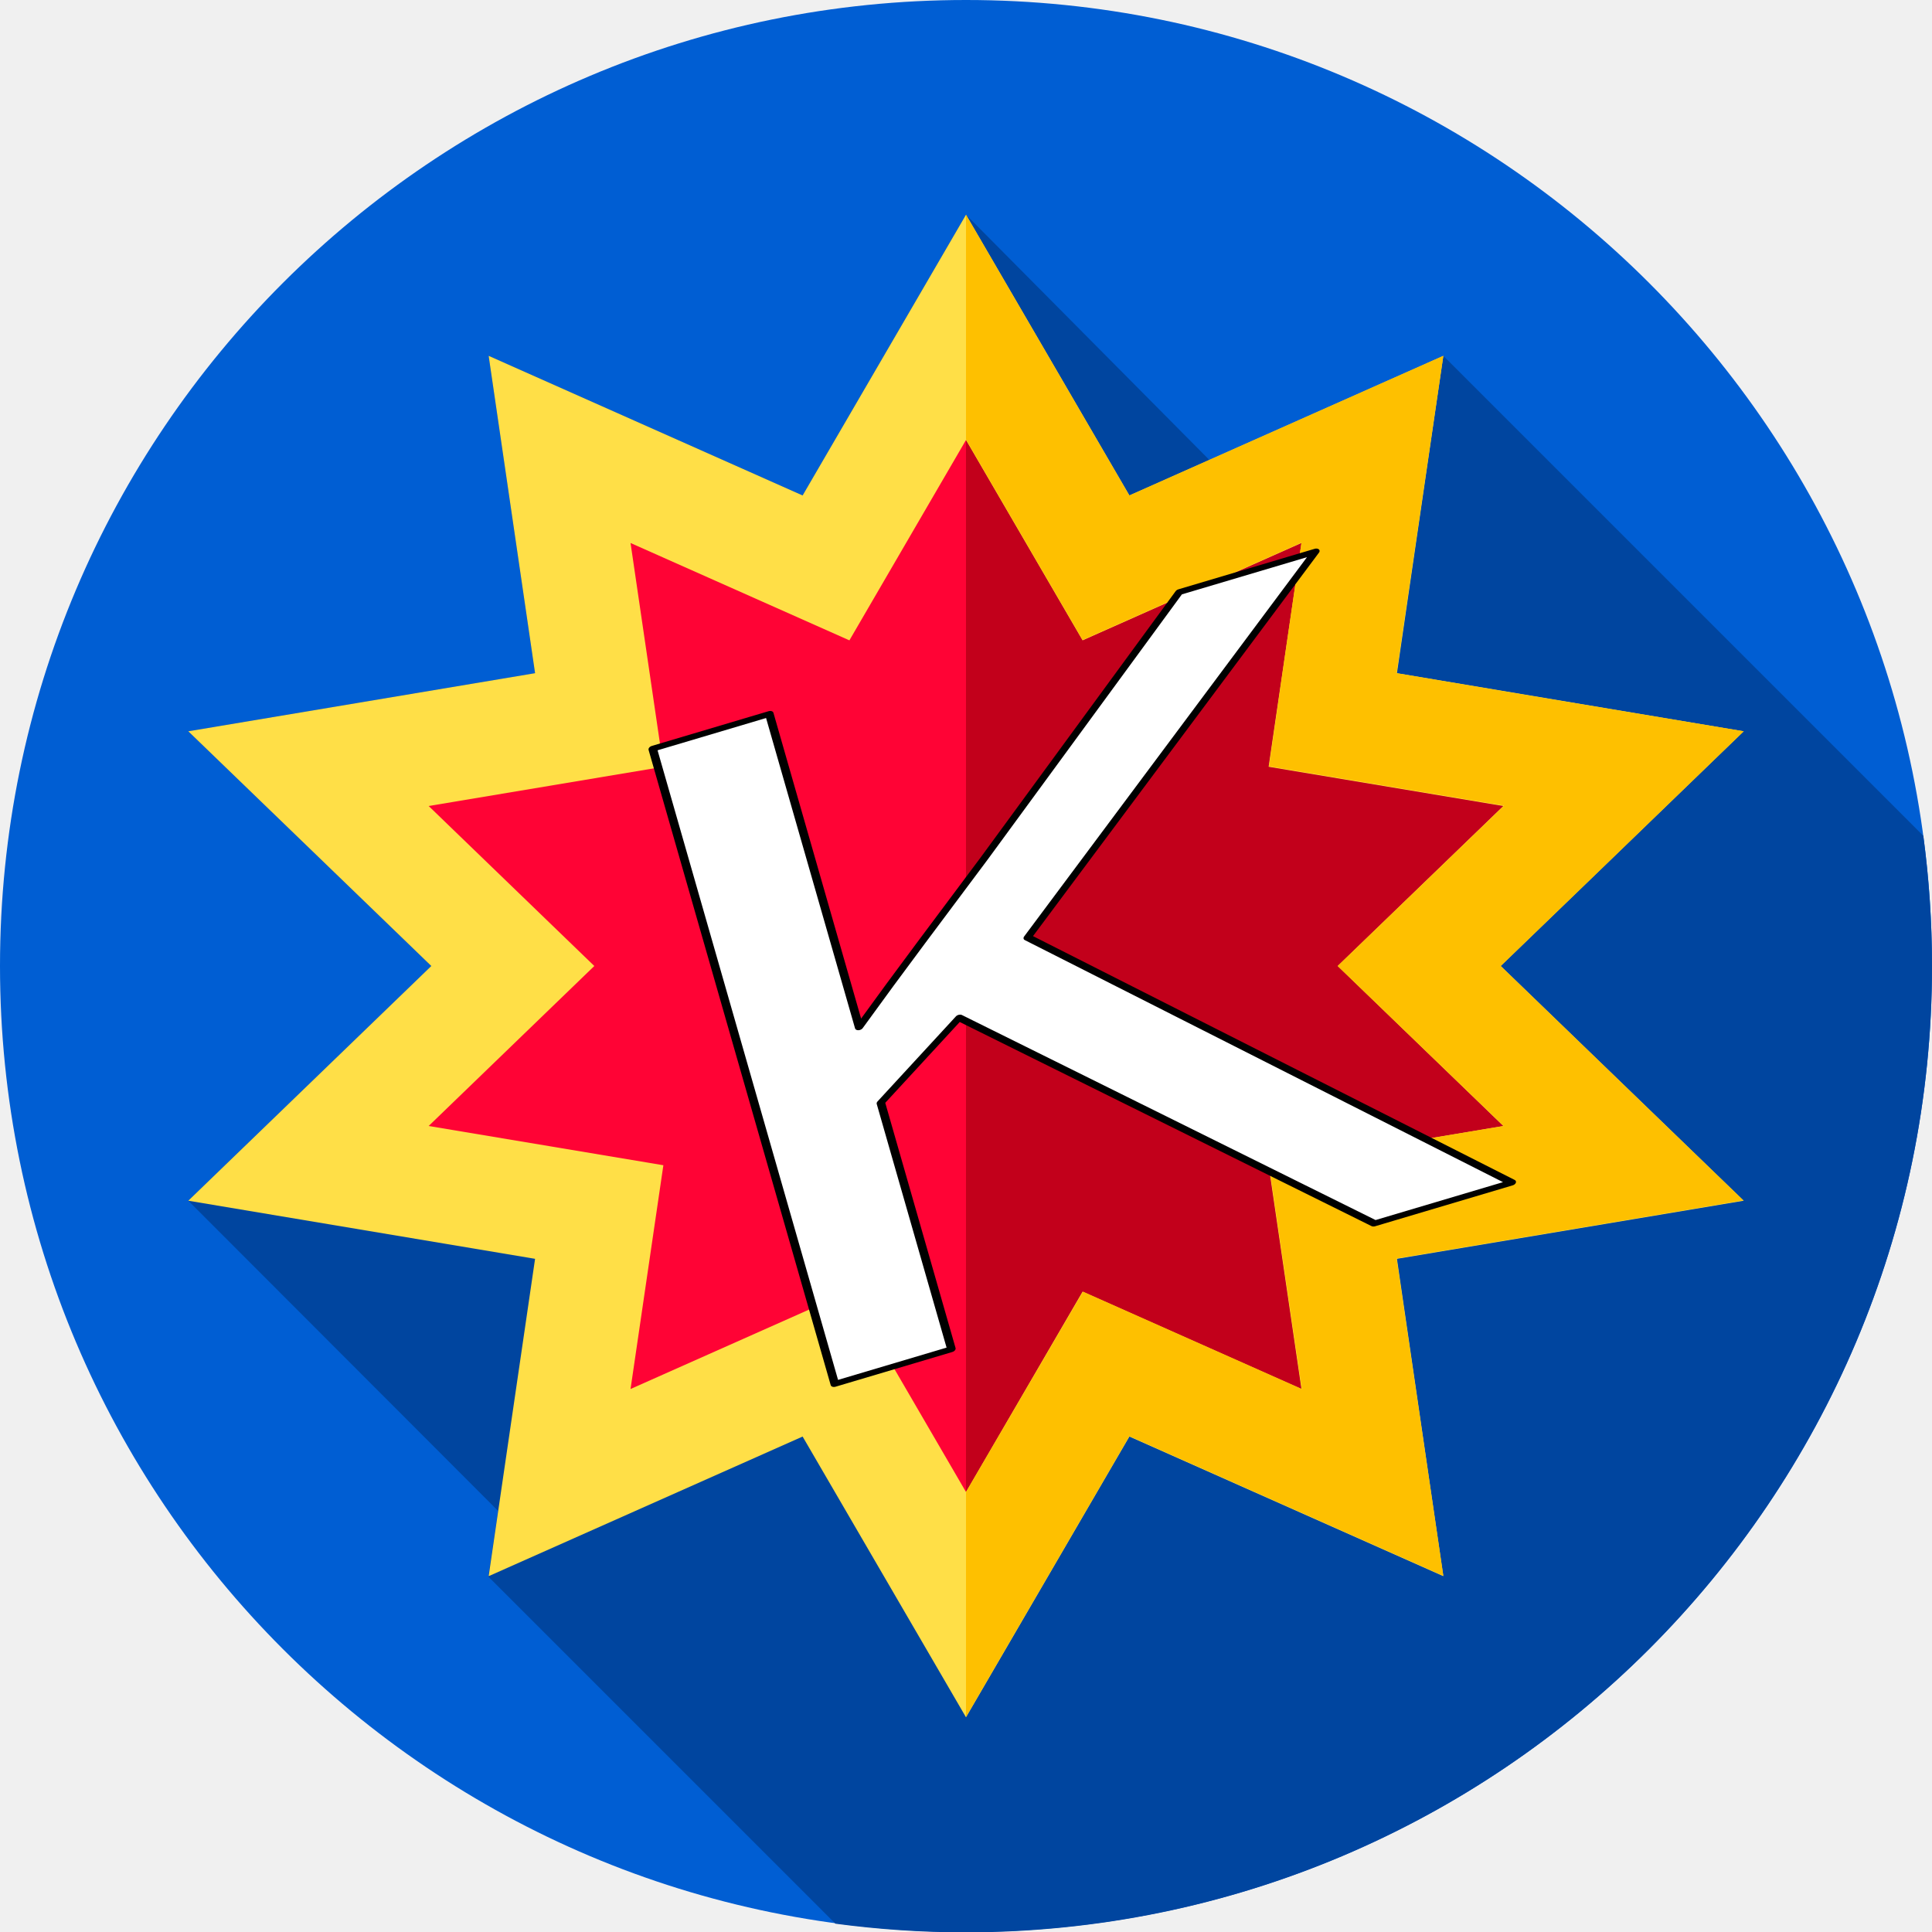
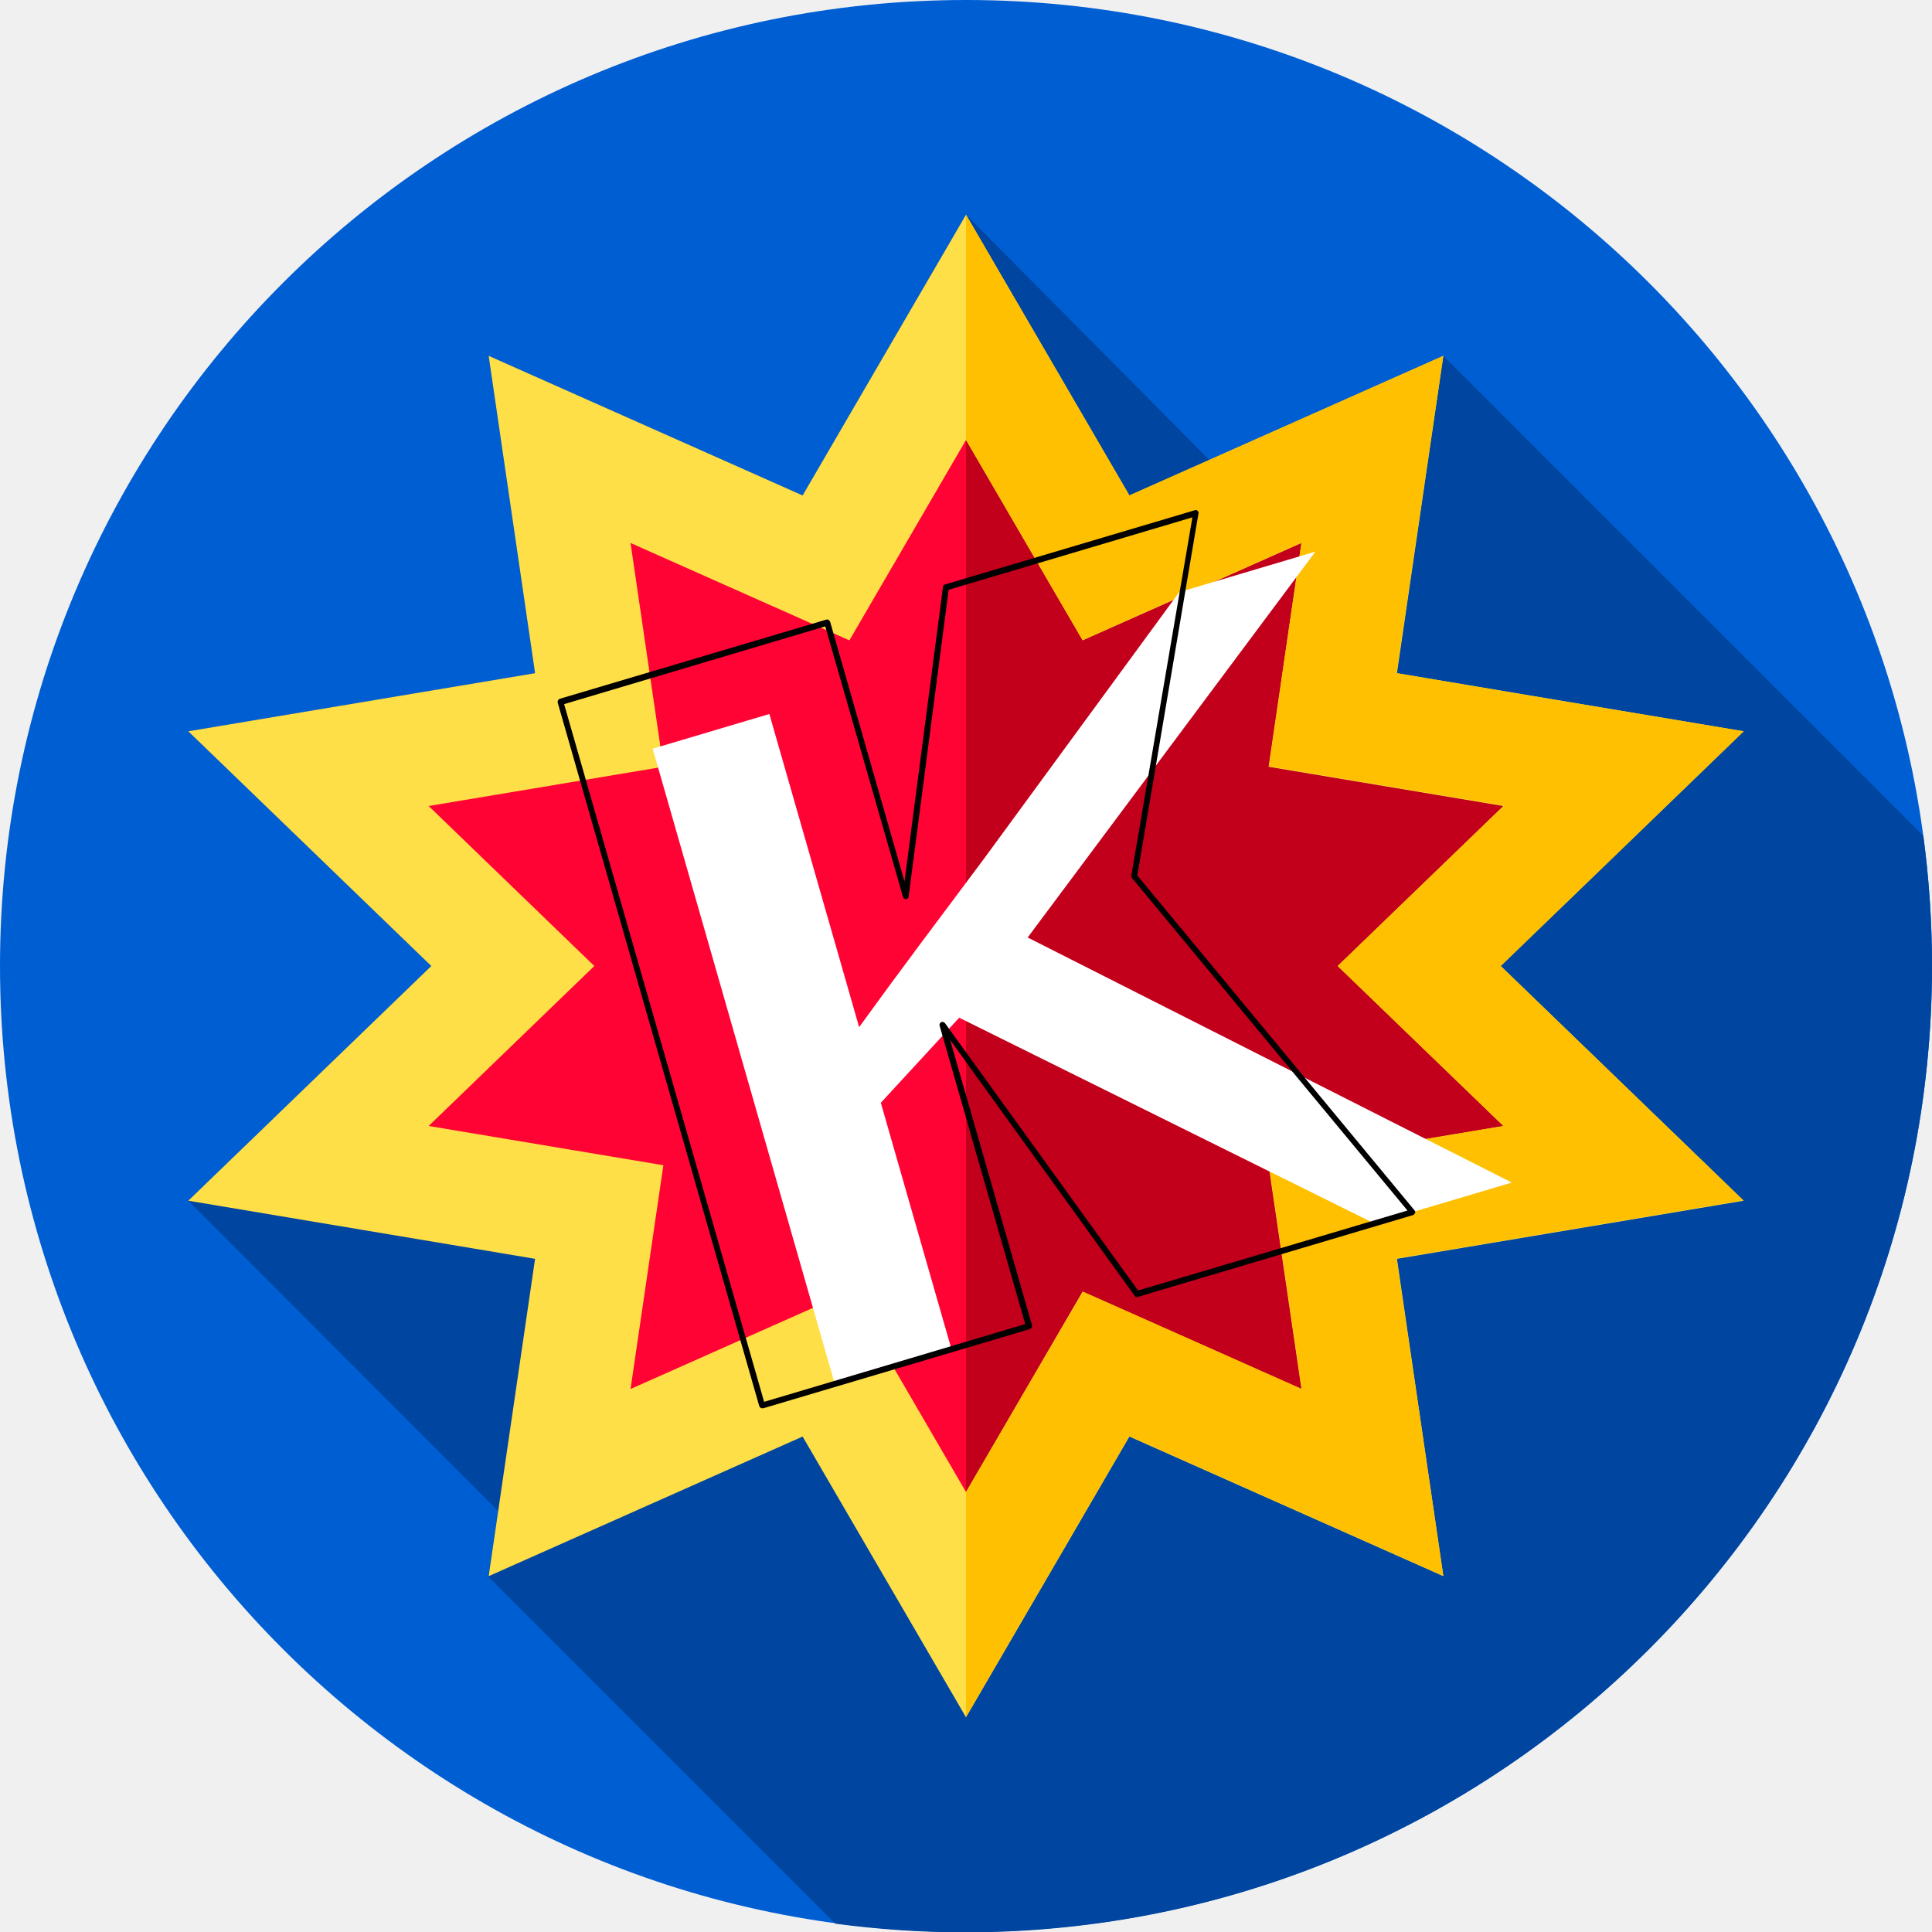
<svg xmlns="http://www.w3.org/2000/svg" version="1.1" id="svg4586" x="0px" y="0px" viewBox="0 0 512 512" style="enable-background:new 0 0 512 512;" xml:space="preserve">
  <style type="text/css">
	.st0{fill:#005ED3;}
	.st1{fill:#00459F;}
	.st2{fill:#FF0335;}
	.st3{fill:#C2001B;}
	.st4{fill:#FFDF47;}
	.st5{fill:#FEC000;}
	.st6{fill:#FFFFFF;}
	.st7{font-family:'Impact';}
	.st8{font-size:245.255px;}
- 	.st9{fill:none;stroke:#000000;stroke-width:1.545;stroke-linejoin:round;}
</style>
  <path id="path4556" class="st0" d="M512,256c0,141.4-114.6,256-256,256S0,397.4,0,256S114.6,0,256,0S512,114.6,512,256z" />
-   <path id="path4558" class="st1" d="M512,256  c0-11.7-0.8-23.2-2.3-34.5L382.5,94.3l-62,27.6L256,56.9l-43.3,74.4l-83.2-37l12.3,84.1l-91.9,15.4l64.4,62.2l-64.4,62.2l82.1,82.2  l-2.6,17.4l92,92c11.3,1.5,22.8,2.3,34.5,2.3C397.4,512,512,397.4,512,256z" />
-   <path id="path4560" class="st2" d="M256,86.7l37.1,63.7l70.6-31.4l-10.5,71.7l77.1,12.9L376.1,256l54.1,52.3l-77.1,12.9l10.5,71.7  l-70.6-31.4L256,425.3l-37.1-63.7l-70.6,31.4l10.5-71.7l-77.1-12.9l54.1-52.3l-54.1-52.3l77.1-12.9l-10.5-71.7l70.6,31.4L256,86.7z" />
-   <path id="path4562" class="st3" d="M430.2,308.3l-77.1,12.9l10.5,71.7l-70.6-31.4L256,425.3V86.7l37.1,63.7l70.6-31.4l-6.8,46.1  l-3.8,25.6l58.8,9.9l18.3,3.1l-13.4,12.9L376.1,256l11.4,11L430.2,308.3z" />
+   <path id="path4558" class="st1" d="M512,256  c0-11.7-0.8-23.2-2.3-34.5L382.5,94.3l-62,27.6l-64.5-65l-43.3,74.4l-83.2-37l12.3,84.1l-91.9,15.4l64.4,62.2l-64.4,62.2l82.1,82.2  l-2.6,17.4l92,92c11.3,1.5,22.8,2.3,34.5,2.3C397.4,512,512,397.4,512,256z" />
+   <path id="path4560" class="st2" d="M256,86.7l37.1,63.7l70.6-31.4l-10.5,71.7l77.1,12.9L376.1,256l54.1,52.3l-77.1,12.9l10.5,71.7  L293,361.5l-37,63.8l-37.1-63.7L148.3,393l10.5-71.7l-77.1-12.9l54.1-52.3l-54.1-52.3l77.1-12.9l-10.5-71.7l70.6,31.4L256,86.7z" />
+   <path id="path4562" class="st3" d="M430.2,308.3l-77.1,12.9l10.5,71.7L293,361.5l-37,63.8V86.7l37.1,63.7l70.6-31.4l-6.8,46.1  l-3.8,25.6l58.8,9.9l18.3,3.1l-13.4,12.9L376.1,256l11.4,11L430.2,308.3z" />
  <path id="path4564" class="st4" d="M256,455.1l-43.3-74.4l-83.2,37l12.3-84.1l-91.9-15.4l64.4-62.2l-64.4-62.2l91.9-15.4l-12.3-84.1  l83.2,37L256,56.9l43.3,74.4l83.2-37l-12.3,84.1l91.9,15.4L397.7,256l64.4,62.2l-91.9,15.4l12.3,84.1l-83.2-37L256,455.1z   M225.1,342.3l30.9,53.1l30.9-53.1l58,25.8l-8.7-59.3l62.2-10.4L354.5,256l43.9-42.4l-62.2-10.4l8.7-59.3l-58,25.8L256,116.6  l-30.9,53.1l-58-25.8l8.7,59.3l-62.2,10.4l43.9,42.4l-43.9,42.4l62.2,10.4l-8.7,59.3L225.1,342.3z" />
-   <path id="path4566" class="st5" d="M403.3,261.4l-5.6-5.4l25.2-24.3l39.2-37.9l-55.8-9.3l-36.2-6.1l2.8-19.1l9.6-65l-83.2,37  L256,56.9v59.6l30.9,53.1l58-25.8l-3.9,26.7l-2.5,17.4l-2.2,15.2l2.5,0.4l59.8,10L354.5,256l17,16.4l27,26l-62.2,10.4l8.7,59.3  l-58-25.8L256,395.4v59.6l43.3-74.4l83.2,37l-12.4-84.1l91.9-15.4L403.3,261.4z" />
-   <text transform="matrix(1.4016 -0.4168 0.2756 0.9613 187.871 376.6668)" class="st6 st7 st8">K</text>
-   <text transform="matrix(1.4016 -0.4168 0.2756 0.9613 187.871 376.6668)" class="st9 st7 st8">K</text>
+   <path id="path4566" class="st5" d="M403.3,261.4l-5.6-5.4l25.2-24.3l39.2-37.9l-55.8-9.3l-36.2-6.1l2.8-19.1l9.6-65l-83.2,37  L256,56.9v59.6l30.9,53.1l58-25.8l-3.9,26.7l-2.5,17.4l-2.2,15.2l2.5,0.4l59.8,10L354.5,256l17,16.4l27,26l-62.2,10.4l8.7,59.3  l-58-25.8l-31,53.1V455l43.3-74.4l83.2,37l-12.4-84.1l91.9-15.4L403.3,261.4z" />
+   <text transform="matrix(1.4016 -0.4168 0.2756 0.9613 187.8712 376.667)" class="st6 st7 st8">K</text>
+   <path d="M202,373.2c-0.1,0-0.3,0-0.4-0.1c-0.2-0.1-0.3-0.3-0.4-0.5l-53.4-186.4c-0.1-0.4,0.1-0.8,0.5-1l70.7-21  c0.2-0.1,0.4,0,0.6,0.1c0.2,0.1,0.3,0.3,0.4,0.5l19.7,68.8l10.2-78.1c0-0.3,0.3-0.6,0.5-0.6l66.3-19.7c0.3-0.1,0.5,0,0.7,0.2  c0.2,0.2,0.3,0.4,0.2,0.7L301.4,232l73.5,88.8c0.2,0.2,0.2,0.5,0.1,0.7s-0.3,0.4-0.5,0.5l-73,21.7c-0.3,0.1-0.7,0-0.8-0.3  l-48.9-67.8l21.7,75.6c0.1,0.4-0.1,0.8-0.5,1l-70.7,21C202.1,373.2,202,373.2,202,373.2z M149.5,186.6l53,184.9l69.2-20.6L249,271.8  c-0.1-0.4,0.1-0.7,0.4-0.9c0.3-0.2,0.7-0.1,1,0.2l51.2,70.9l71.4-21.2l-73-88.1c-0.1-0.2-0.2-0.4-0.2-0.6l16.2-95l-64.6,19.2  l-10.6,81.3c0,0.4-0.3,0.6-0.7,0.7c-0.4,0-0.7-0.2-0.8-0.6L218.7,166L149.5,186.6z" />
</svg>
